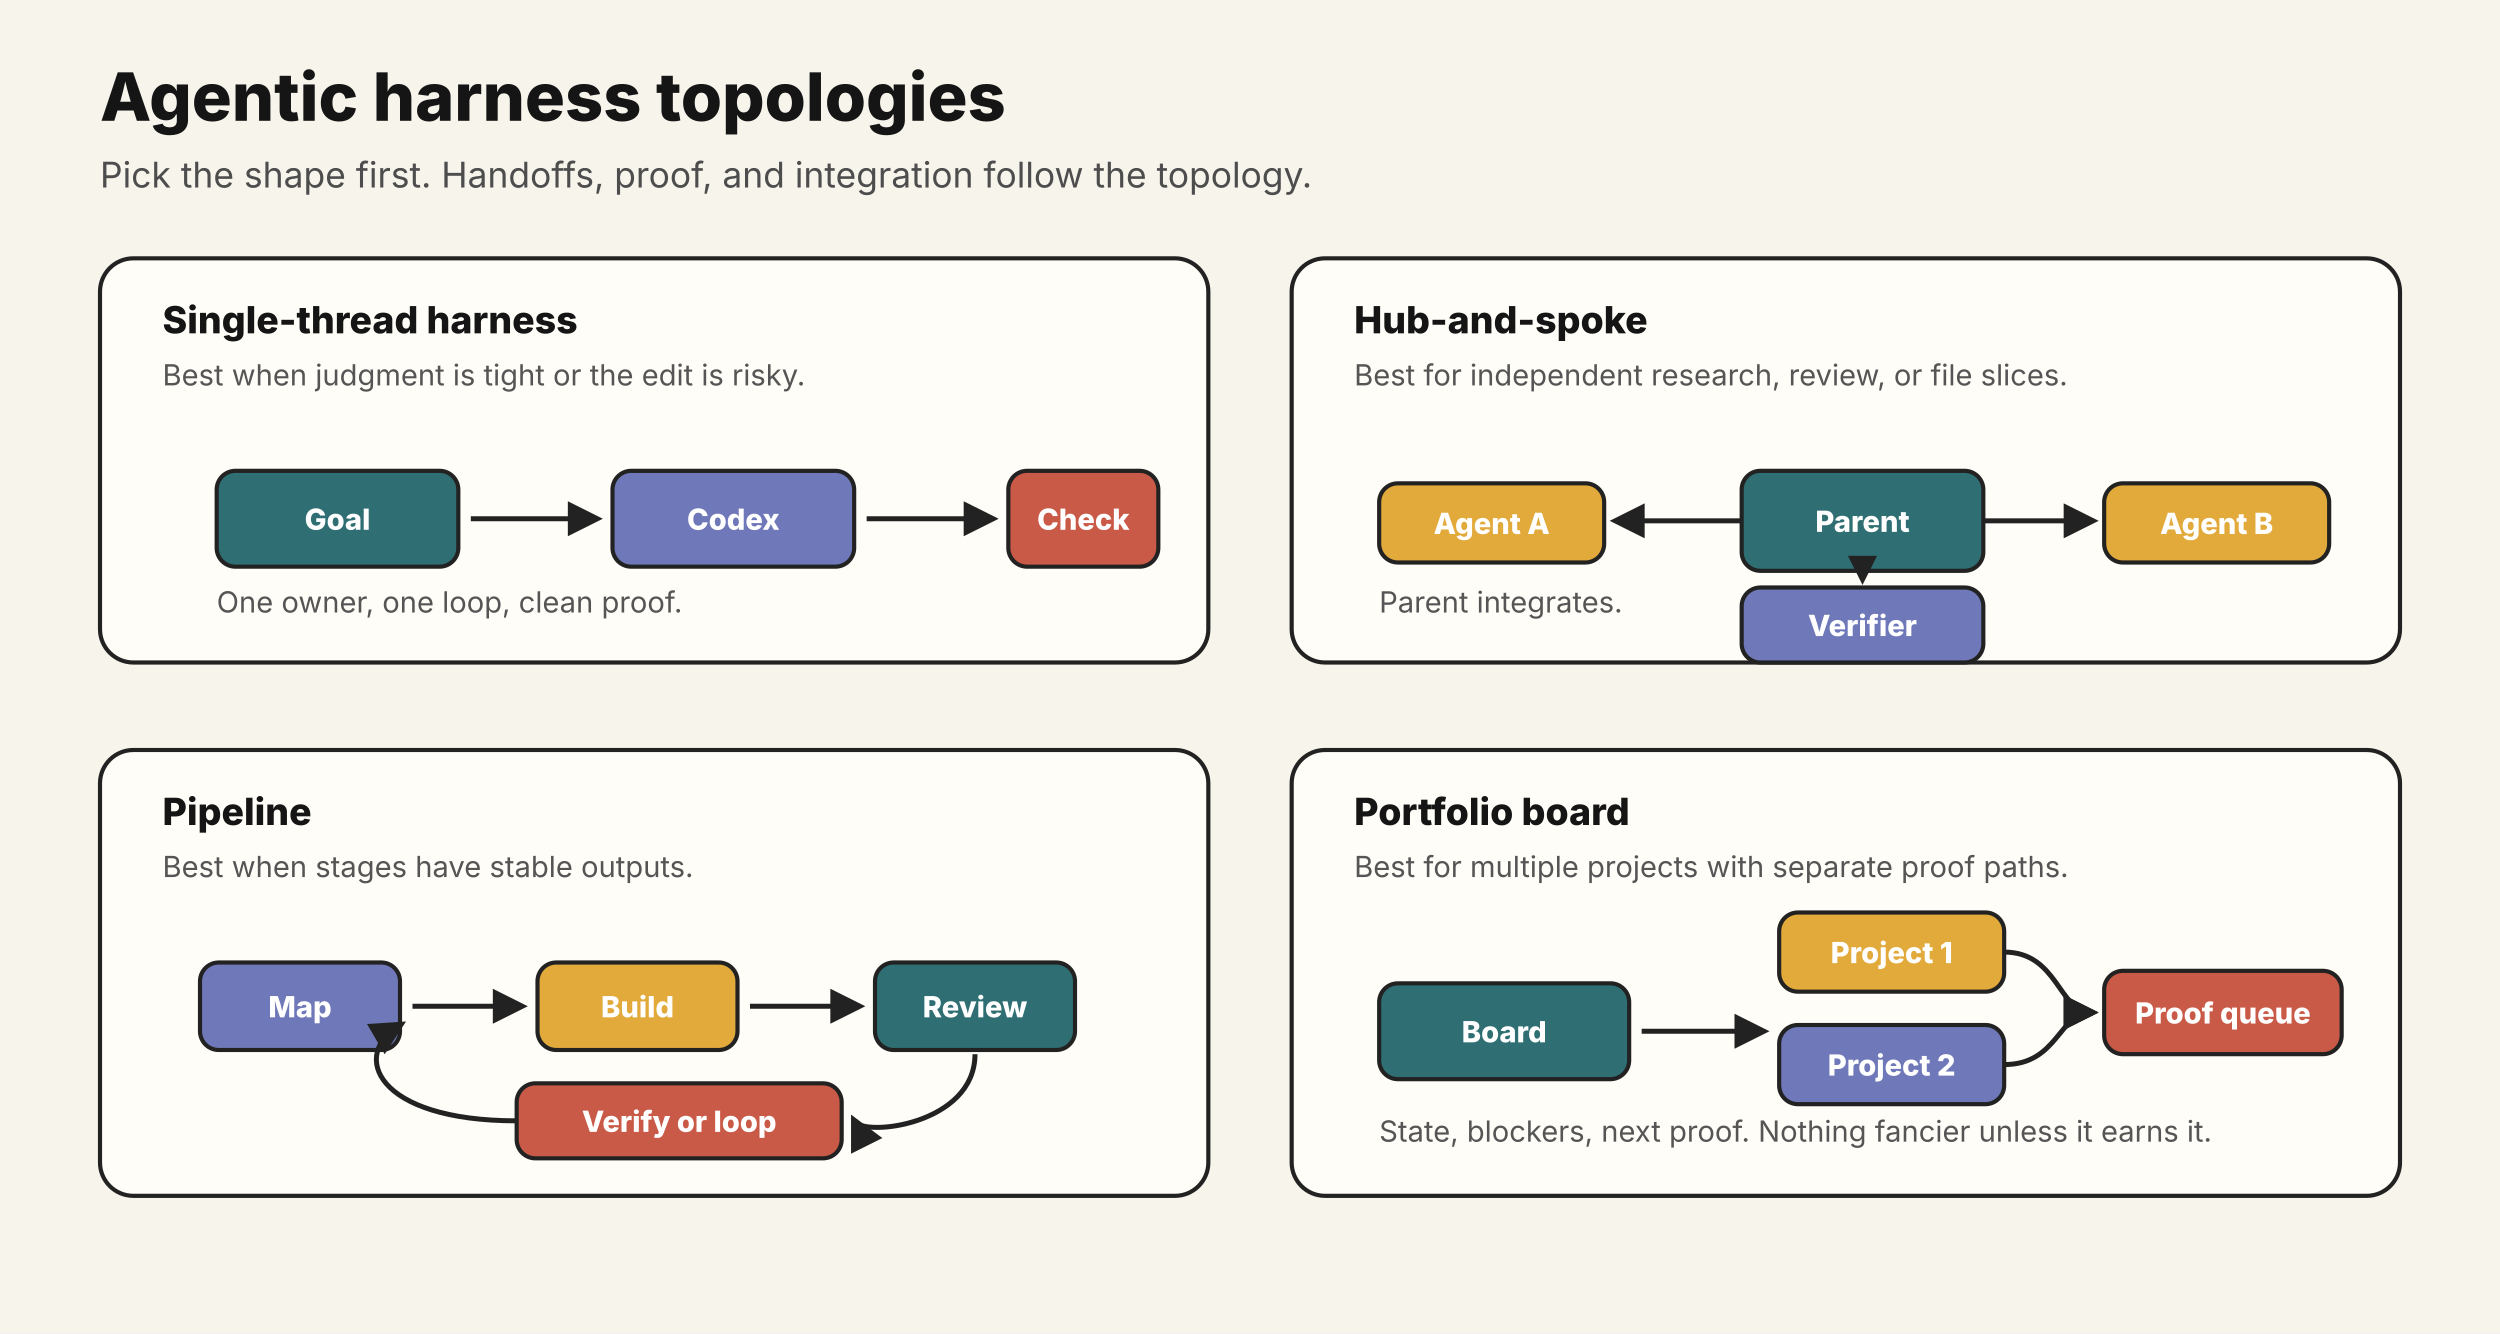
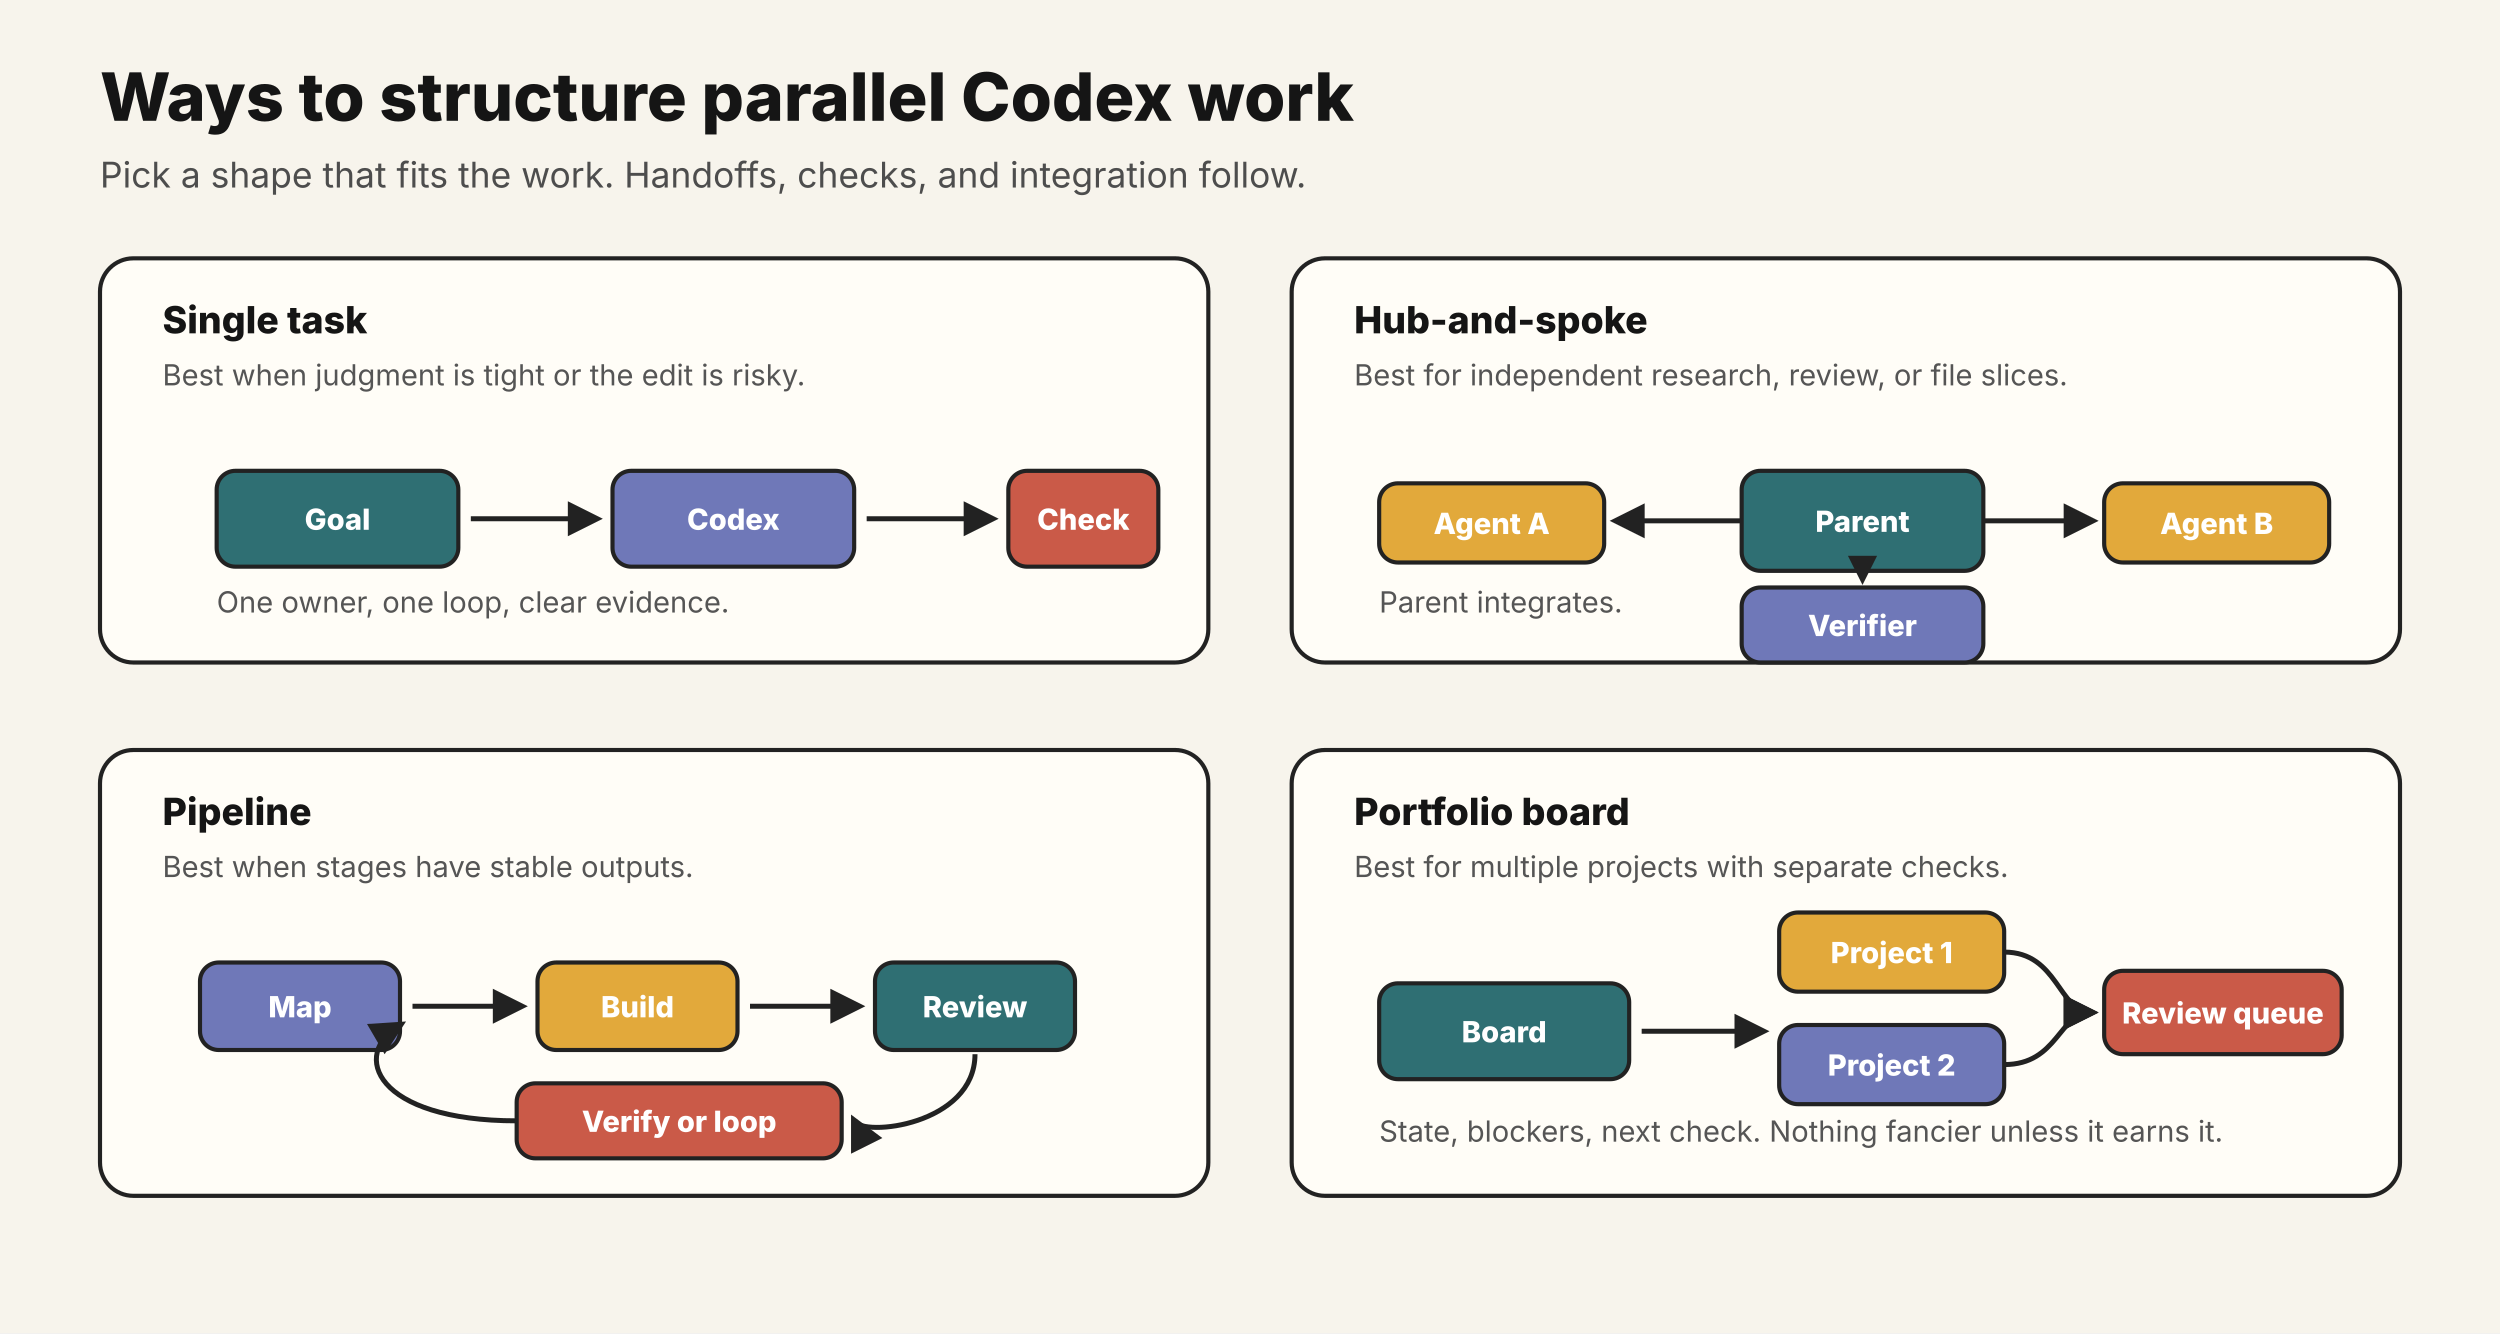
<svg xmlns="http://www.w3.org/2000/svg" width="1200" height="640" viewBox="0 0 1200 640" role="img" aria-labelledby="title desc">
  <defs>
    <marker id="arrow" viewBox="0 0 10 10" refX="8" refY="5" markerWidth="7" markerHeight="7" orient="auto-start-reverse">
      <path d="M 0 0 L 10 5 L 0 10 z" fill="#222222" />
    </marker>
    <style>
      .bg { fill: #f7f4ec; }
      .panel { fill: #fffdf7; stroke: #222222; stroke-width: 2; }
      .title { font-family: ui-sans-serif, -apple-system, BlinkMacSystemFont, "Segoe UI", sans-serif; font-size: 32px; font-weight: 800; fill: #151515; }
      .subtitle { font-family: ui-sans-serif, -apple-system, BlinkMacSystemFont, "Segoe UI", sans-serif; font-size: 17px; fill: #4d4d4d; }
      .label { font-family: ui-sans-serif, -apple-system, BlinkMacSystemFont, "Segoe UI", sans-serif; font-size: 18px; font-weight: 800; fill: #151515; }
      .small { font-family: ui-sans-serif, -apple-system, BlinkMacSystemFont, "Segoe UI", sans-serif; font-size: 14px; fill: #555555; }
      .node { stroke: #222222; stroke-width: 2; }
      .hub { fill: #2f6f73; }
      .agent { fill: #e2a93b; }
      .verify { fill: #ca5a48; }
      .context { fill: #6f78b8; }
      .ink { fill: #ffffff; font-family: ui-sans-serif, -apple-system, BlinkMacSystemFont, "Segoe UI", sans-serif; font-size: 14px; font-weight: 800; text-anchor: middle; dominant-baseline: middle; }
      .edge { stroke: #222222; stroke-width: 2.4; fill: none; marker-end: url(#arrow); }
      .softedge { stroke: #555555; stroke-width: 2; fill: none; stroke-dasharray: 5 5; marker-end: url(#arrow); }
    </style>
  </defs>
  <rect class="bg" width="1200" height="640" />
-   <text x="48" y="58" class="title">Agentic harness topologies</text>
-   <text x="48" y="90" class="subtitle">Pick the shape first. Handoffs, proof, and integration follow the topology.</text>
+   <text x="48" y="58" class="title">Ways to structure parallel Codex work</text>
+   <text x="48" y="90" class="subtitle">Pick a shape that fits the work. Handoffs, checks, and integration follow.</text>
  <rect class="panel" x="48" y="124" width="532" height="194" rx="16" />
-   <text x="78" y="160" class="label">Single-thread harness</text>
+   <text x="78" y="160" class="label">Single task</text>
  <text x="78" y="185" class="small">Best when judgment is tight or the edit is risky.</text>
  <rect class="node hub" x="104" y="226" width="116" height="46" rx="9" />
  <text class="ink" x="162" y="249">Goal</text>
  <path class="edge" d="M 226 249 H 286" />
  <rect class="node context" x="294" y="226" width="116" height="46" rx="9" />
  <text class="ink" x="352" y="249">Codex</text>
  <path class="edge" d="M 416 249 H 476" />
  <rect class="node verify" x="484" y="226" width="72" height="46" rx="9" />
  <text class="ink" x="520" y="249">Check</text>
-   <text x="104" y="294" class="small">One owner, one loop, clean proof.</text>
+   <text x="104" y="294" class="small">One owner, one loop, clear evidence.</text>
  <rect class="panel" x="620" y="124" width="532" height="194" rx="16" />
  <text x="650" y="160" class="label">Hub-and-spoke</text>
  <text x="650" y="185" class="small">Best for independent research, review, or file slices.</text>
  <rect class="node hub" x="836" y="226" width="116" height="48" rx="9" />
  <text class="ink" x="894" y="250">Parent</text>
  <rect class="node agent" x="662" y="232" width="108" height="38" rx="9" />
  <text class="ink" x="716" y="251">Agent A</text>
  <rect class="node agent" x="1010" y="232" width="108" height="38" rx="9" />
  <text class="ink" x="1064" y="251">Agent B</text>
  <rect class="node context" x="836" y="282" width="116" height="36" rx="9" />
  <text class="ink" x="894" y="300">Verifier</text>
  <path class="edge" d="M 836 250 H 776" />
  <path class="edge" d="M 952 250 H 1004" />
  <path class="softedge" d="M 894 274 V 278" />
  <text x="662" y="294" class="small">Parent integrates.</text>
  <rect class="panel" x="48" y="360" width="532" height="214" rx="16" />
  <text x="78" y="396" class="label">Pipeline</text>
  <text x="78" y="421" class="small">Best when stages have stable outputs.</text>
  <rect class="node context" x="96" y="462" width="96" height="42" rx="9" />
  <text class="ink" x="144" y="483">Map</text>
  <path class="edge" d="M 198 483 H 250" />
  <rect class="node agent" x="258" y="462" width="96" height="42" rx="9" />
  <text class="ink" x="306" y="483">Build</text>
  <path class="edge" d="M 360 483 H 412" />
  <rect class="node hub" x="420" y="462" width="96" height="42" rx="9" />
  <text class="ink" x="468" y="483">Review</text>
  <rect class="node verify" x="248" y="520" width="156" height="36" rx="9" />
  <text class="ink" x="326" y="538">Verify or loop</text>
  <path class="edge" d="M 468 506 C 468 540, 414 546, 410 538" />
  <path class="edge" d="M 248 538 C 180 538, 168 506, 192 492" />
  <rect class="panel" x="620" y="360" width="532" height="214" rx="16" />
  <text x="650" y="396" class="label">Portfolio board</text>
-   <text x="650" y="421" class="small">Best for multiple projects with separate proof paths.</text>
+   <text x="650" y="421" class="small">Best for multiple projects with separate checks.</text>
  <rect class="node hub" x="662" y="472" width="120" height="46" rx="9" />
  <text class="ink" x="722" y="495">Board</text>
  <path class="edge" d="M 788 495 H 846" />
  <rect class="node agent" x="854" y="438" width="108" height="38" rx="9" />
  <text class="ink" x="908" y="457">Project 1</text>
  <rect class="node context" x="854" y="492" width="108" height="38" rx="9" />
  <text class="ink" x="908" y="511">Project 2</text>
  <rect class="node verify" x="1010" y="466" width="114" height="40" rx="9" />
-   <text class="ink" x="1067" y="486">Proof queue</text>
+   <text class="ink" x="1067" y="486">Review queue</text>
  <path class="edge" d="M 962 457 C 988 457, 988 486, 1004 486" />
  <path class="edge" d="M 962 511 C 988 511, 988 486, 1004 486" />
-   <text x="662" y="548" class="small">State, blockers, next proof. Nothing fancier unless it earns it.</text>
+   <text x="662" y="548" class="small">State, blockers, next check. Nothing fancier unless it earns it.</text>
</svg>
